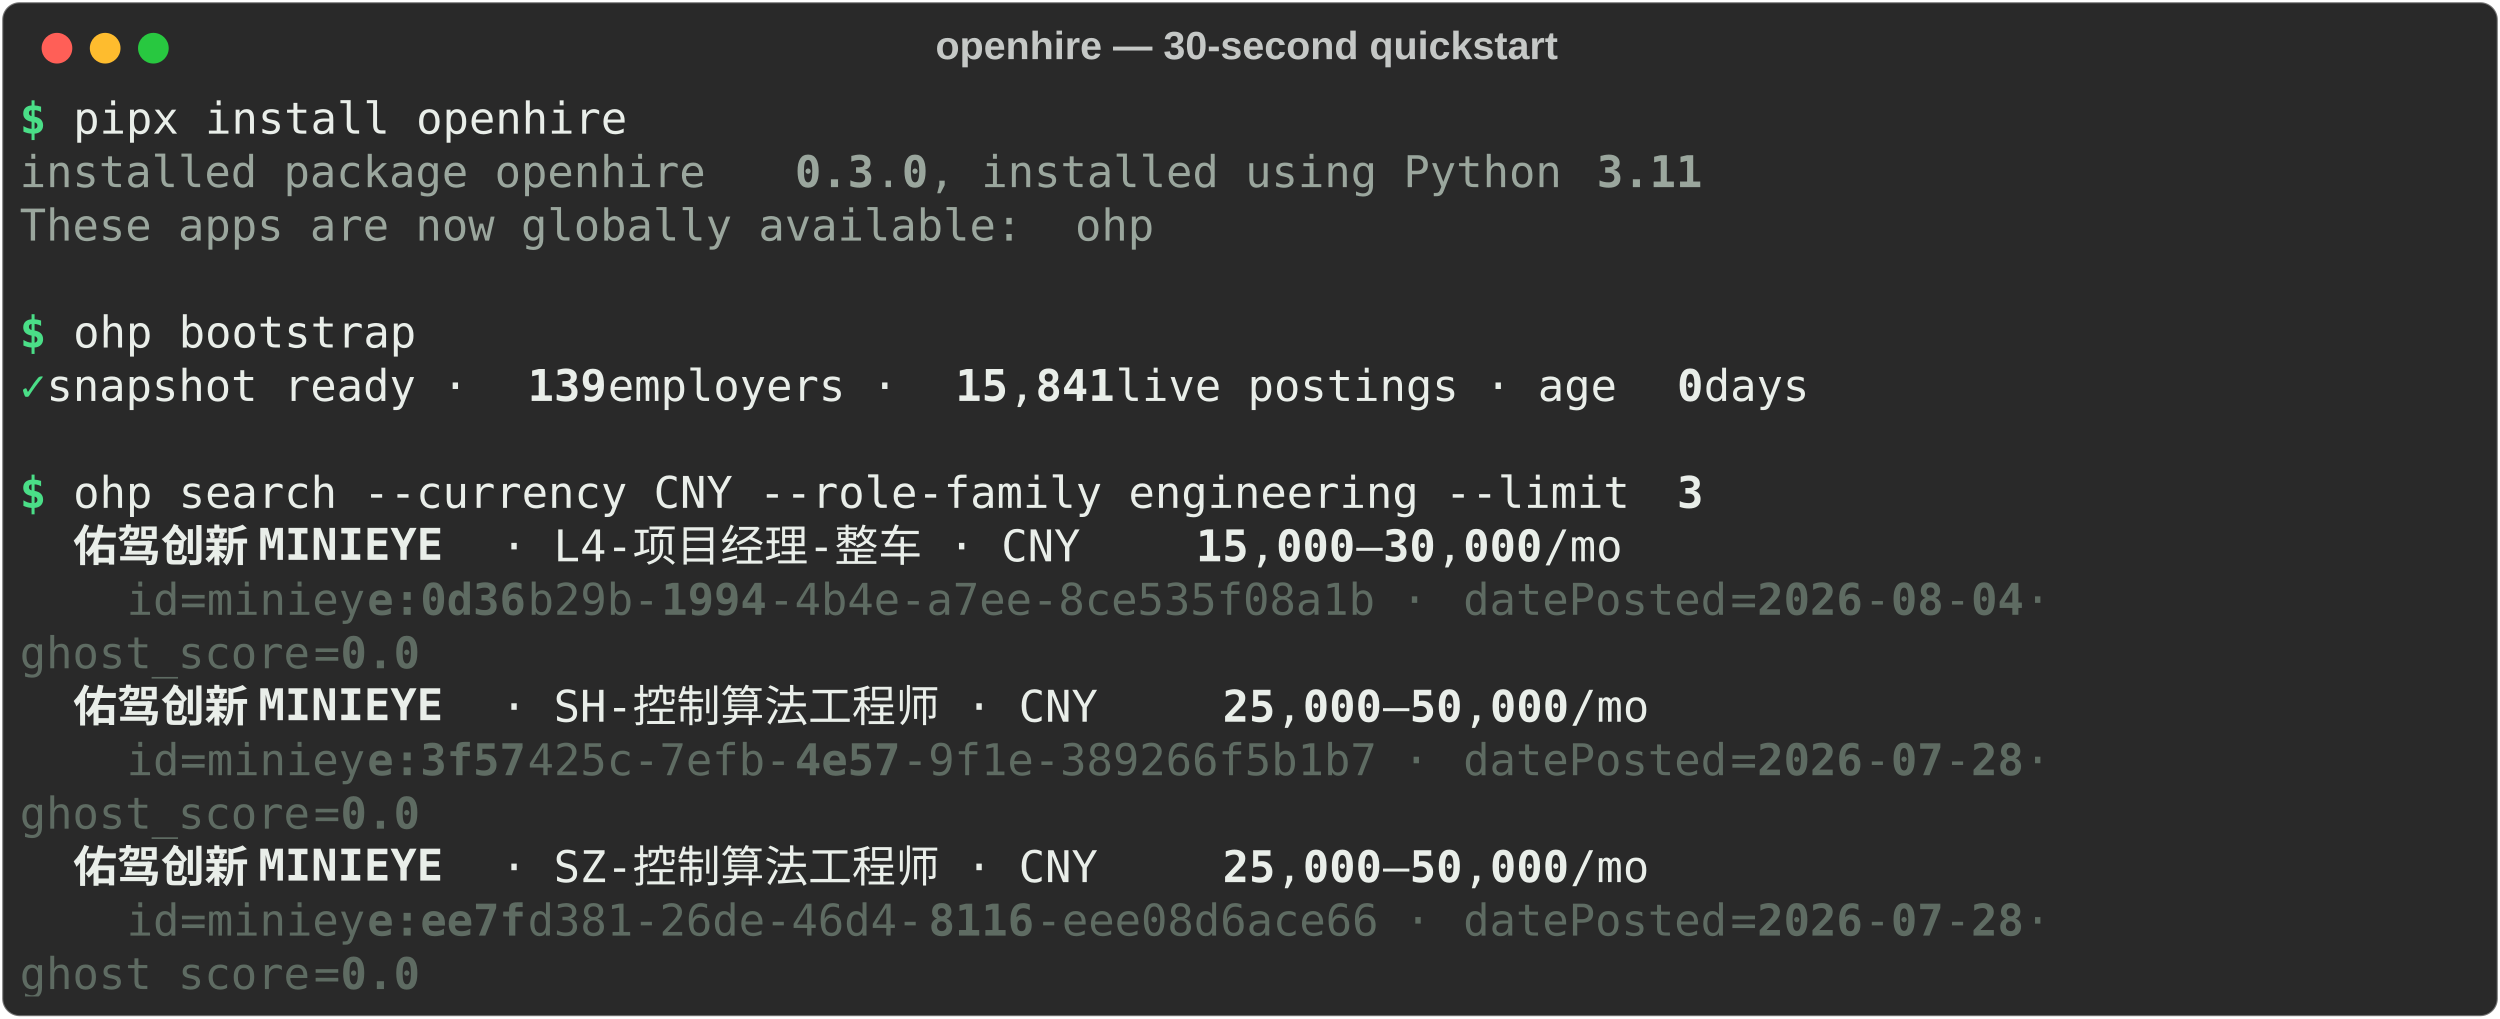
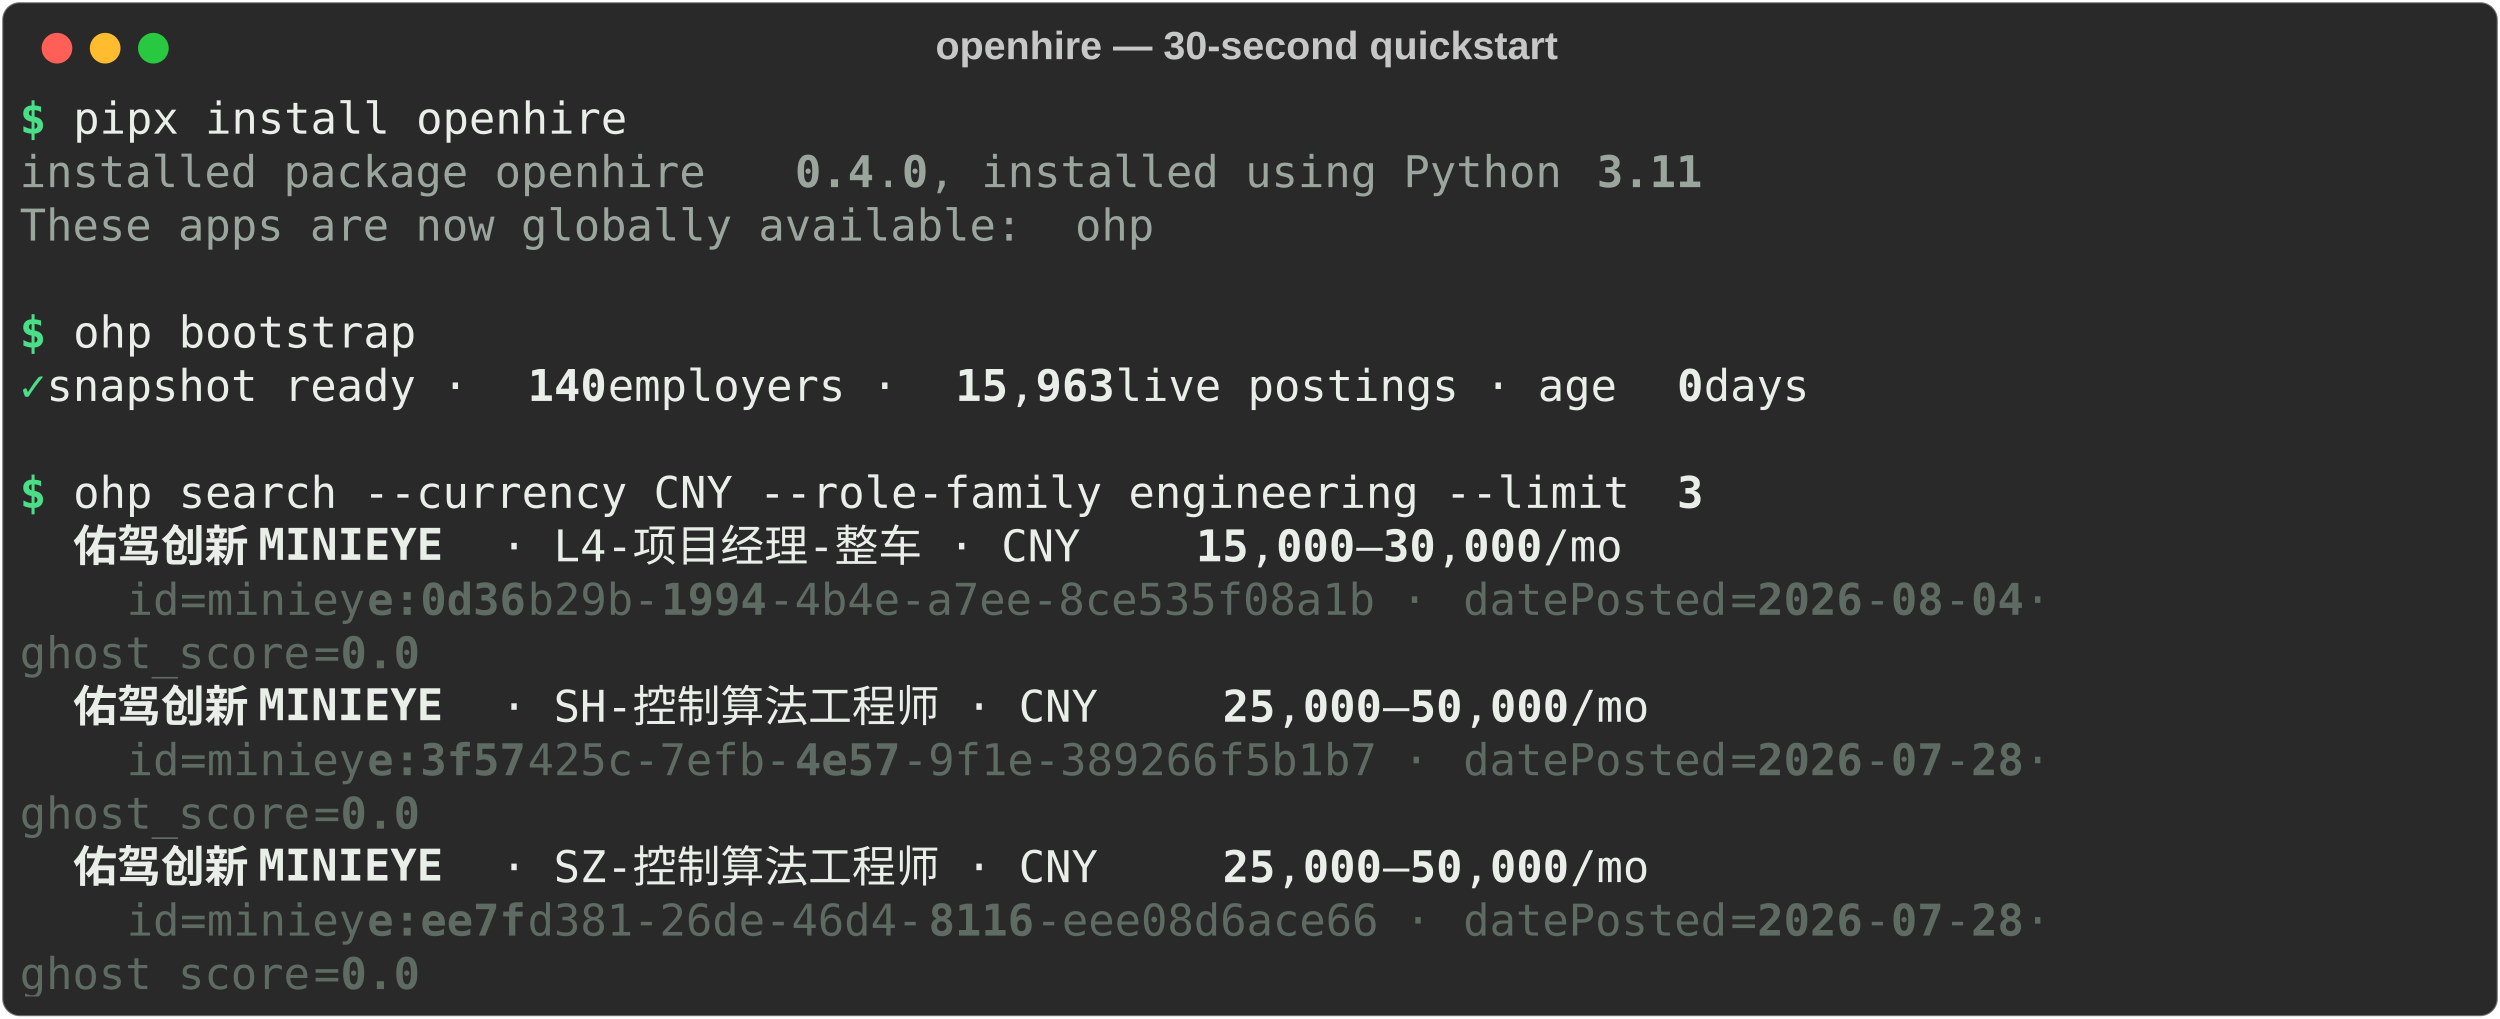
<svg xmlns="http://www.w3.org/2000/svg" class="rich-terminal" viewBox="0 0 1141 464.8">
  <style>

    
    

-     .terminal-749499350-matrix {
+     .terminal-3103355860-matrix {
        font-family: Fira Code, monospace;
        font-size: 20px;
        line-height: 24.4px;
        font-variant-east-asian: full-width;
    }

-     .terminal-749499350-title {
+     .terminal-3103355860-title {
        font-size: 18px;
        font-weight: bold;
        font-family: arial;
    }

-     .terminal-749499350-r1 { fill: #4ade87;font-weight: bold }
- .terminal-749499350-r2 { fill: #c5c8c6 }
- .terminal-749499350-r3 { fill: #e9eee9 }
- .terminal-749499350-r4 { fill: #9aa69d }
- .terminal-749499350-r5 { fill: #9aa69d;font-weight: bold }
- .terminal-749499350-r6 { fill: #e9eee9;font-weight: bold }
- .terminal-749499350-r7 { fill: #5e6b62 }
- .terminal-749499350-r8 { fill: #5e6b62;font-weight: bold }
+     .terminal-3103355860-r1 { fill: #4ade87;font-weight: bold }
+ .terminal-3103355860-r2 { fill: #c5c8c6 }
+ .terminal-3103355860-r3 { fill: #e9eee9 }
+ .terminal-3103355860-r4 { fill: #9aa69d }
+ .terminal-3103355860-r5 { fill: #9aa69d;font-weight: bold }
+ .terminal-3103355860-r6 { fill: #e9eee9;font-weight: bold }
+ .terminal-3103355860-r7 { fill: #5e6b62 }
+ .terminal-3103355860-r8 { fill: #5e6b62;font-weight: bold }
    </style>
  <defs>
-     <clipPath id="terminal-749499350-clip-terminal">
+     <clipPath id="terminal-3103355860-clip-terminal">
      <rect x="0" y="0" width="1121.4" height="413.8" />
    </clipPath>
-     <clipPath id="terminal-749499350-line-0">
+     <clipPath id="terminal-3103355860-line-0">
      <rect x="0" y="1.5" width="1122.4" height="24.65" />
    </clipPath>
-     <clipPath id="terminal-749499350-line-1">
+     <clipPath id="terminal-3103355860-line-1">
      <rect x="0" y="25.9" width="1122.4" height="24.65" />
    </clipPath>
-     <clipPath id="terminal-749499350-line-2">
+     <clipPath id="terminal-3103355860-line-2">
      <rect x="0" y="50.3" width="1122.4" height="24.65" />
    </clipPath>
-     <clipPath id="terminal-749499350-line-3">
+     <clipPath id="terminal-3103355860-line-3">
      <rect x="0" y="74.7" width="1122.4" height="24.65" />
    </clipPath>
-     <clipPath id="terminal-749499350-line-4">
+     <clipPath id="terminal-3103355860-line-4">
      <rect x="0" y="99.1" width="1122.4" height="24.65" />
    </clipPath>
-     <clipPath id="terminal-749499350-line-5">
+     <clipPath id="terminal-3103355860-line-5">
      <rect x="0" y="123.5" width="1122.4" height="24.65" />
    </clipPath>
-     <clipPath id="terminal-749499350-line-6">
+     <clipPath id="terminal-3103355860-line-6">
      <rect x="0" y="147.9" width="1122.4" height="24.65" />
    </clipPath>
-     <clipPath id="terminal-749499350-line-7">
+     <clipPath id="terminal-3103355860-line-7">
      <rect x="0" y="172.3" width="1122.4" height="24.65" />
    </clipPath>
-     <clipPath id="terminal-749499350-line-8">
+     <clipPath id="terminal-3103355860-line-8">
      <rect x="0" y="196.7" width="1122.4" height="24.65" />
    </clipPath>
-     <clipPath id="terminal-749499350-line-9">
+     <clipPath id="terminal-3103355860-line-9">
      <rect x="0" y="221.1" width="1122.4" height="24.65" />
    </clipPath>
-     <clipPath id="terminal-749499350-line-10">
+     <clipPath id="terminal-3103355860-line-10">
      <rect x="0" y="245.5" width="1122.4" height="24.65" />
    </clipPath>
-     <clipPath id="terminal-749499350-line-11">
+     <clipPath id="terminal-3103355860-line-11">
      <rect x="0" y="269.9" width="1122.4" height="24.65" />
    </clipPath>
-     <clipPath id="terminal-749499350-line-12">
+     <clipPath id="terminal-3103355860-line-12">
      <rect x="0" y="294.3" width="1122.4" height="24.65" />
    </clipPath>
-     <clipPath id="terminal-749499350-line-13">
+     <clipPath id="terminal-3103355860-line-13">
      <rect x="0" y="318.7" width="1122.4" height="24.65" />
    </clipPath>
-     <clipPath id="terminal-749499350-line-14">
+     <clipPath id="terminal-3103355860-line-14">
      <rect x="0" y="343.1" width="1122.4" height="24.65" />
    </clipPath>
-     <clipPath id="terminal-749499350-line-15">
+     <clipPath id="terminal-3103355860-line-15">
      <rect x="0" y="367.5" width="1122.4" height="24.65" />
    </clipPath>
  </defs>
  <rect fill="#292929" stroke="rgba(255,255,255,0.35)" stroke-width="1" x="1" y="1" width="1139" height="462.8" rx="8" />
-   <text class="terminal-749499350-title" fill="#c5c8c6" text-anchor="middle" x="569" y="27">openhire — 30-second quickstart</text>
+   <text class="terminal-3103355860-title" fill="#c5c8c6" text-anchor="middle" x="569" y="27">openhire — 30-second quickstart</text>
  <g transform="translate(26,22)">
    <circle cx="0" cy="0" r="7" fill="#ff5f57" />
    <circle cx="22" cy="0" r="7" fill="#febc2e" />
    <circle cx="44" cy="0" r="7" fill="#28c840" />
  </g>
-   <g transform="translate(9, 41)" clip-path="url(#terminal-749499350-clip-terminal)">
-     <g class="terminal-749499350-matrix">
-       <text class="terminal-749499350-r1" x="0" y="20" textLength="12.2" clip-path="url(#terminal-749499350-line-0)">$</text>
-       <text class="terminal-749499350-r3" x="24.4" y="20" textLength="256.2" clip-path="url(#terminal-749499350-line-0)">pipx install openhire</text>
-       <text class="terminal-749499350-r2" x="1122.4" y="20" textLength="12.2" clip-path="url(#terminal-749499350-line-0)">
- </text>
-       <text class="terminal-749499350-r4" x="0" y="44.4" textLength="353.8" clip-path="url(#terminal-749499350-line-1)">  installed package openhire </text>
-       <text class="terminal-749499350-r5" x="353.8" y="44.4" textLength="36.6" clip-path="url(#terminal-749499350-line-1)">0.3</text>
-       <text class="terminal-749499350-r4" x="390.4" y="44.4" textLength="12.2" clip-path="url(#terminal-749499350-line-1)">.</text>
-       <text class="terminal-749499350-r5" x="402.6" y="44.4" textLength="12.2" clip-path="url(#terminal-749499350-line-1)">0</text>
-       <text class="terminal-749499350-r4" x="414.8" y="44.4" textLength="305" clip-path="url(#terminal-749499350-line-1)">, installed using Python </text>
-       <text class="terminal-749499350-r5" x="719.8" y="44.4" textLength="48.8" clip-path="url(#terminal-749499350-line-1)">3.11</text>
-       <text class="terminal-749499350-r2" x="1122.4" y="44.4" textLength="12.2" clip-path="url(#terminal-749499350-line-1)">
- </text>
-       <text class="terminal-749499350-r4" x="0" y="68.8" textLength="549" clip-path="url(#terminal-749499350-line-2)">  These apps are now globally available:  ohp</text>
-       <text class="terminal-749499350-r2" x="1122.4" y="68.8" textLength="12.2" clip-path="url(#terminal-749499350-line-2)">
- </text>
-       <text class="terminal-749499350-r2" x="1122.4" y="93.2" textLength="12.2" clip-path="url(#terminal-749499350-line-3)">
- </text>
-       <text class="terminal-749499350-r1" x="0" y="117.6" textLength="12.2" clip-path="url(#terminal-749499350-line-4)">$</text>
-       <text class="terminal-749499350-r3" x="24.4" y="117.6" textLength="158.6" clip-path="url(#terminal-749499350-line-4)">ohp bootstrap</text>
-       <text class="terminal-749499350-r2" x="1122.4" y="117.6" textLength="12.2" clip-path="url(#terminal-749499350-line-4)">
- </text>
-       <text class="terminal-749499350-r1" x="0" y="142" textLength="12.2" clip-path="url(#terminal-749499350-line-5)">✓</text>
-       <text class="terminal-749499350-r3" x="12.2" y="142" textLength="219.6" clip-path="url(#terminal-749499350-line-5)"> snapshot ready · </text>
-       <text class="terminal-749499350-r6" x="231.8" y="142" textLength="36.6" clip-path="url(#terminal-749499350-line-5)">139</text>
-       <text class="terminal-749499350-r3" x="268.4" y="142" textLength="158.6" clip-path="url(#terminal-749499350-line-5)"> employers · </text>
-       <text class="terminal-749499350-r6" x="427" y="142" textLength="24.4" clip-path="url(#terminal-749499350-line-5)">15</text>
-       <text class="terminal-749499350-r3" x="451.4" y="142" textLength="12.2" clip-path="url(#terminal-749499350-line-5)">,</text>
-       <text class="terminal-749499350-r6" x="463.6" y="142" textLength="36.6" clip-path="url(#terminal-749499350-line-5)">841</text>
-       <text class="terminal-749499350-r3" x="500.2" y="142" textLength="256.2" clip-path="url(#terminal-749499350-line-5)"> live postings · age </text>
-       <text class="terminal-749499350-r6" x="756.4" y="142" textLength="12.2" clip-path="url(#terminal-749499350-line-5)">0</text>
-       <text class="terminal-749499350-r3" x="768.6" y="142" textLength="61" clip-path="url(#terminal-749499350-line-5)"> days</text>
-       <text class="terminal-749499350-r2" x="1122.4" y="142" textLength="12.2" clip-path="url(#terminal-749499350-line-5)">
- </text>
-       <text class="terminal-749499350-r2" x="1122.4" y="166.4" textLength="12.2" clip-path="url(#terminal-749499350-line-6)">
- </text>
-       <text class="terminal-749499350-r1" x="0" y="190.8" textLength="12.2" clip-path="url(#terminal-749499350-line-7)">$</text>
-       <text class="terminal-749499350-r3" x="24.4" y="190.8" textLength="732" clip-path="url(#terminal-749499350-line-7)">ohp search --currency CNY --role-family engineering --limit </text>
-       <text class="terminal-749499350-r6" x="756.4" y="190.8" textLength="12.2" clip-path="url(#terminal-749499350-line-7)">3</text>
-       <text class="terminal-749499350-r2" x="1122.4" y="190.8" textLength="12.2" clip-path="url(#terminal-749499350-line-7)">
- </text>
-       <text class="terminal-749499350-r6" x="24.4" y="215.2" textLength="146.4" clip-path="url(#terminal-749499350-line-8)">佑驾创新 MINIEYE</text>
-       <text class="terminal-749499350-r3" x="219.6" y="215.2" textLength="244" clip-path="url(#terminal-749499350-line-8)"> · L4-项目经理-整车 · CNY </text>
-       <text class="terminal-749499350-r6" x="536.8" y="215.2" textLength="24.4" clip-path="url(#terminal-749499350-line-8)">15</text>
-       <text class="terminal-749499350-r3" x="561.2" y="215.2" textLength="12.2" clip-path="url(#terminal-749499350-line-8)">,</text>
-       <text class="terminal-749499350-r6" x="573.4" y="215.2" textLength="36.6" clip-path="url(#terminal-749499350-line-8)">000</text>
-       <text class="terminal-749499350-r3" x="610" y="215.2" textLength="12.2" clip-path="url(#terminal-749499350-line-8)">–</text>
-       <text class="terminal-749499350-r6" x="622.2" y="215.2" textLength="24.4" clip-path="url(#terminal-749499350-line-8)">30</text>
-       <text class="terminal-749499350-r3" x="646.6" y="215.2" textLength="12.2" clip-path="url(#terminal-749499350-line-8)">,</text>
-       <text class="terminal-749499350-r6" x="658.8" y="215.2" textLength="36.6" clip-path="url(#terminal-749499350-line-8)">000</text>
-       <text class="terminal-749499350-r3" x="695.4" y="215.2" textLength="36.6" clip-path="url(#terminal-749499350-line-8)">/mo</text>
-       <text class="terminal-749499350-r2" x="1122.4" y="215.2" textLength="12.2" clip-path="url(#terminal-749499350-line-8)">
- </text>
-       <text class="terminal-749499350-r7" x="48.8" y="239.6" textLength="24.4" clip-path="url(#terminal-749499350-line-9)">id</text>
-       <text class="terminal-749499350-r7" x="73.2" y="239.6" textLength="12.2" clip-path="url(#terminal-749499350-line-9)">=</text>
-       <text class="terminal-749499350-r7" x="85.4" y="239.6" textLength="73.2" clip-path="url(#terminal-749499350-line-9)">miniey</text>
-       <text class="terminal-749499350-r8" x="158.6" y="239.6" textLength="12.2" clip-path="url(#terminal-749499350-line-9)">e</text>
-       <text class="terminal-749499350-r8" x="170.8" y="239.6" textLength="61" clip-path="url(#terminal-749499350-line-9)">:0d36</text>
-       <text class="terminal-749499350-r7" x="231.8" y="239.6" textLength="61" clip-path="url(#terminal-749499350-line-9)">b29b-</text>
-       <text class="terminal-749499350-r8" x="292.8" y="239.6" textLength="48.8" clip-path="url(#terminal-749499350-line-9)">1994</text>
-       <text class="terminal-749499350-r7" x="341.6" y="239.6" textLength="317.2" clip-path="url(#terminal-749499350-line-9)">-4b4e-a7ee-8ce535f08a1b · </text>
-       <text class="terminal-749499350-r7" x="658.8" y="239.6" textLength="122" clip-path="url(#terminal-749499350-line-9)">datePosted</text>
-       <text class="terminal-749499350-r7" x="780.8" y="239.6" textLength="12.2" clip-path="url(#terminal-749499350-line-9)">=</text>
-       <text class="terminal-749499350-r8" x="793" y="239.6" textLength="48.8" clip-path="url(#terminal-749499350-line-9)">2026</text>
-       <text class="terminal-749499350-r7" x="841.8" y="239.6" textLength="12.2" clip-path="url(#terminal-749499350-line-9)">-</text>
-       <text class="terminal-749499350-r8" x="854" y="239.6" textLength="24.4" clip-path="url(#terminal-749499350-line-9)">08</text>
-       <text class="terminal-749499350-r7" x="878.4" y="239.6" textLength="12.2" clip-path="url(#terminal-749499350-line-9)">-</text>
-       <text class="terminal-749499350-r8" x="890.6" y="239.6" textLength="24.4" clip-path="url(#terminal-749499350-line-9)">04</text>
-       <text class="terminal-749499350-r7" x="915" y="239.6" textLength="36.6" clip-path="url(#terminal-749499350-line-9)"> · </text>
-       <text class="terminal-749499350-r2" x="1122.4" y="239.6" textLength="12.2" clip-path="url(#terminal-749499350-line-9)">
- </text>
-       <text class="terminal-749499350-r7" x="0" y="264" textLength="134.2" clip-path="url(#terminal-749499350-line-10)">ghost_score</text>
-       <text class="terminal-749499350-r7" x="134.2" y="264" textLength="12.2" clip-path="url(#terminal-749499350-line-10)">=</text>
-       <text class="terminal-749499350-r8" x="146.4" y="264" textLength="12.2" clip-path="url(#terminal-749499350-line-10)">0</text>
-       <text class="terminal-749499350-r8" x="158.6" y="264" textLength="24.4" clip-path="url(#terminal-749499350-line-10)">.0</text>
-       <text class="terminal-749499350-r2" x="1122.4" y="264" textLength="12.2" clip-path="url(#terminal-749499350-line-10)">
- </text>
-       <text class="terminal-749499350-r6" x="24.4" y="288.4" textLength="146.4" clip-path="url(#terminal-749499350-line-11)">佑驾创新 MINIEYE</text>
-       <text class="terminal-749499350-r3" x="219.6" y="288.4" textLength="244" clip-path="url(#terminal-749499350-line-11)"> · SH-控制算法工程师 · CNY </text>
-       <text class="terminal-749499350-r6" x="549" y="288.4" textLength="24.4" clip-path="url(#terminal-749499350-line-11)">25</text>
-       <text class="terminal-749499350-r3" x="573.4" y="288.4" textLength="12.2" clip-path="url(#terminal-749499350-line-11)">,</text>
-       <text class="terminal-749499350-r6" x="585.6" y="288.4" textLength="36.6" clip-path="url(#terminal-749499350-line-11)">000</text>
-       <text class="terminal-749499350-r3" x="622.2" y="288.4" textLength="12.2" clip-path="url(#terminal-749499350-line-11)">–</text>
-       <text class="terminal-749499350-r6" x="634.4" y="288.4" textLength="24.4" clip-path="url(#terminal-749499350-line-11)">50</text>
-       <text class="terminal-749499350-r3" x="658.8" y="288.4" textLength="12.2" clip-path="url(#terminal-749499350-line-11)">,</text>
-       <text class="terminal-749499350-r6" x="671" y="288.4" textLength="36.6" clip-path="url(#terminal-749499350-line-11)">000</text>
-       <text class="terminal-749499350-r3" x="707.6" y="288.4" textLength="36.6" clip-path="url(#terminal-749499350-line-11)">/mo</text>
-       <text class="terminal-749499350-r2" x="1122.4" y="288.4" textLength="12.2" clip-path="url(#terminal-749499350-line-11)">
- </text>
-       <text class="terminal-749499350-r7" x="48.8" y="312.8" textLength="24.4" clip-path="url(#terminal-749499350-line-12)">id</text>
-       <text class="terminal-749499350-r7" x="73.2" y="312.8" textLength="12.2" clip-path="url(#terminal-749499350-line-12)">=</text>
-       <text class="terminal-749499350-r7" x="85.4" y="312.8" textLength="73.2" clip-path="url(#terminal-749499350-line-12)">miniey</text>
-       <text class="terminal-749499350-r8" x="158.6" y="312.8" textLength="12.2" clip-path="url(#terminal-749499350-line-12)">e</text>
-       <text class="terminal-749499350-r8" x="170.8" y="312.8" textLength="61" clip-path="url(#terminal-749499350-line-12)">:3f57</text>
-       <text class="terminal-749499350-r7" x="231.8" y="312.8" textLength="122" clip-path="url(#terminal-749499350-line-12)">425c-7efb-</text>
-       <text class="terminal-749499350-r8" x="353.8" y="312.8" textLength="48.8" clip-path="url(#terminal-749499350-line-12)">4e57</text>
-       <text class="terminal-749499350-r7" x="402.6" y="312.8" textLength="256.2" clip-path="url(#terminal-749499350-line-12)">-9f1e-389266f5b1b7 · </text>
-       <text class="terminal-749499350-r7" x="658.8" y="312.8" textLength="122" clip-path="url(#terminal-749499350-line-12)">datePosted</text>
-       <text class="terminal-749499350-r7" x="780.8" y="312.8" textLength="12.2" clip-path="url(#terminal-749499350-line-12)">=</text>
-       <text class="terminal-749499350-r8" x="793" y="312.8" textLength="48.8" clip-path="url(#terminal-749499350-line-12)">2026</text>
-       <text class="terminal-749499350-r7" x="841.8" y="312.8" textLength="12.2" clip-path="url(#terminal-749499350-line-12)">-</text>
-       <text class="terminal-749499350-r8" x="854" y="312.8" textLength="24.4" clip-path="url(#terminal-749499350-line-12)">07</text>
-       <text class="terminal-749499350-r7" x="878.4" y="312.8" textLength="12.2" clip-path="url(#terminal-749499350-line-12)">-</text>
-       <text class="terminal-749499350-r8" x="890.6" y="312.8" textLength="24.4" clip-path="url(#terminal-749499350-line-12)">28</text>
-       <text class="terminal-749499350-r7" x="915" y="312.8" textLength="36.6" clip-path="url(#terminal-749499350-line-12)"> · </text>
-       <text class="terminal-749499350-r2" x="1122.4" y="312.8" textLength="12.2" clip-path="url(#terminal-749499350-line-12)">
- </text>
-       <text class="terminal-749499350-r7" x="0" y="337.2" textLength="134.2" clip-path="url(#terminal-749499350-line-13)">ghost_score</text>
-       <text class="terminal-749499350-r7" x="134.2" y="337.2" textLength="12.2" clip-path="url(#terminal-749499350-line-13)">=</text>
-       <text class="terminal-749499350-r8" x="146.4" y="337.2" textLength="12.2" clip-path="url(#terminal-749499350-line-13)">0</text>
-       <text class="terminal-749499350-r8" x="158.6" y="337.2" textLength="24.4" clip-path="url(#terminal-749499350-line-13)">.0</text>
-       <text class="terminal-749499350-r2" x="1122.4" y="337.2" textLength="12.2" clip-path="url(#terminal-749499350-line-13)">
- </text>
-       <text class="terminal-749499350-r6" x="24.4" y="361.6" textLength="146.4" clip-path="url(#terminal-749499350-line-14)">佑驾创新 MINIEYE</text>
-       <text class="terminal-749499350-r3" x="219.6" y="361.6" textLength="244" clip-path="url(#terminal-749499350-line-14)"> · SZ-控制算法工程师 · CNY </text>
-       <text class="terminal-749499350-r6" x="549" y="361.6" textLength="24.4" clip-path="url(#terminal-749499350-line-14)">25</text>
-       <text class="terminal-749499350-r3" x="573.4" y="361.6" textLength="12.2" clip-path="url(#terminal-749499350-line-14)">,</text>
-       <text class="terminal-749499350-r6" x="585.6" y="361.6" textLength="36.6" clip-path="url(#terminal-749499350-line-14)">000</text>
-       <text class="terminal-749499350-r3" x="622.2" y="361.6" textLength="12.2" clip-path="url(#terminal-749499350-line-14)">–</text>
-       <text class="terminal-749499350-r6" x="634.4" y="361.6" textLength="24.4" clip-path="url(#terminal-749499350-line-14)">50</text>
-       <text class="terminal-749499350-r3" x="658.8" y="361.6" textLength="12.2" clip-path="url(#terminal-749499350-line-14)">,</text>
-       <text class="terminal-749499350-r6" x="671" y="361.6" textLength="36.6" clip-path="url(#terminal-749499350-line-14)">000</text>
-       <text class="terminal-749499350-r3" x="707.6" y="361.6" textLength="36.6" clip-path="url(#terminal-749499350-line-14)">/mo</text>
-       <text class="terminal-749499350-r2" x="1122.4" y="361.6" textLength="12.2" clip-path="url(#terminal-749499350-line-14)">
- </text>
-       <text class="terminal-749499350-r7" x="48.8" y="386" textLength="24.4" clip-path="url(#terminal-749499350-line-15)">id</text>
-       <text class="terminal-749499350-r7" x="73.2" y="386" textLength="12.2" clip-path="url(#terminal-749499350-line-15)">=</text>
-       <text class="terminal-749499350-r7" x="85.4" y="386" textLength="73.2" clip-path="url(#terminal-749499350-line-15)">miniey</text>
-       <text class="terminal-749499350-r8" x="158.6" y="386" textLength="12.2" clip-path="url(#terminal-749499350-line-15)">e</text>
-       <text class="terminal-749499350-r8" x="170.8" y="386" textLength="61" clip-path="url(#terminal-749499350-line-15)">:ee7f</text>
-       <text class="terminal-749499350-r7" x="231.8" y="386" textLength="183" clip-path="url(#terminal-749499350-line-15)">d381-26de-46d4-</text>
-       <text class="terminal-749499350-r8" x="414.8" y="386" textLength="48.8" clip-path="url(#terminal-749499350-line-15)">8116</text>
-       <text class="terminal-749499350-r7" x="463.6" y="386" textLength="195.2" clip-path="url(#terminal-749499350-line-15)">-eee08d6ace66 · </text>
-       <text class="terminal-749499350-r7" x="658.8" y="386" textLength="122" clip-path="url(#terminal-749499350-line-15)">datePosted</text>
-       <text class="terminal-749499350-r7" x="780.8" y="386" textLength="12.2" clip-path="url(#terminal-749499350-line-15)">=</text>
-       <text class="terminal-749499350-r8" x="793" y="386" textLength="48.8" clip-path="url(#terminal-749499350-line-15)">2026</text>
-       <text class="terminal-749499350-r7" x="841.8" y="386" textLength="12.2" clip-path="url(#terminal-749499350-line-15)">-</text>
-       <text class="terminal-749499350-r8" x="854" y="386" textLength="24.4" clip-path="url(#terminal-749499350-line-15)">07</text>
-       <text class="terminal-749499350-r7" x="878.4" y="386" textLength="12.2" clip-path="url(#terminal-749499350-line-15)">-</text>
-       <text class="terminal-749499350-r8" x="890.6" y="386" textLength="24.4" clip-path="url(#terminal-749499350-line-15)">28</text>
-       <text class="terminal-749499350-r7" x="915" y="386" textLength="36.6" clip-path="url(#terminal-749499350-line-15)"> · </text>
-       <text class="terminal-749499350-r2" x="1122.4" y="386" textLength="12.2" clip-path="url(#terminal-749499350-line-15)">
- </text>
-       <text class="terminal-749499350-r7" x="0" y="410.4" textLength="134.2" clip-path="url(#terminal-749499350-line-16)">ghost_score</text>
-       <text class="terminal-749499350-r7" x="134.2" y="410.4" textLength="12.2" clip-path="url(#terminal-749499350-line-16)">=</text>
-       <text class="terminal-749499350-r8" x="146.4" y="410.4" textLength="12.2" clip-path="url(#terminal-749499350-line-16)">0</text>
-       <text class="terminal-749499350-r8" x="158.6" y="410.4" textLength="24.4" clip-path="url(#terminal-749499350-line-16)">.0</text>
-       <text class="terminal-749499350-r2" x="1122.4" y="410.4" textLength="12.2" clip-path="url(#terminal-749499350-line-16)">
+   <g transform="translate(9, 41)" clip-path="url(#terminal-3103355860-clip-terminal)">
+     <g class="terminal-3103355860-matrix">
+       <text class="terminal-3103355860-r1" x="0" y="20" textLength="12.2" clip-path="url(#terminal-3103355860-line-0)">$</text>
+       <text class="terminal-3103355860-r3" x="24.4" y="20" textLength="256.2" clip-path="url(#terminal-3103355860-line-0)">pipx install openhire</text>
+       <text class="terminal-3103355860-r2" x="1122.4" y="20" textLength="12.2" clip-path="url(#terminal-3103355860-line-0)">
+ </text>
+       <text class="terminal-3103355860-r4" x="0" y="44.4" textLength="353.8" clip-path="url(#terminal-3103355860-line-1)">  installed package openhire </text>
+       <text class="terminal-3103355860-r5" x="353.8" y="44.4" textLength="36.6" clip-path="url(#terminal-3103355860-line-1)">0.4</text>
+       <text class="terminal-3103355860-r4" x="390.4" y="44.4" textLength="12.2" clip-path="url(#terminal-3103355860-line-1)">.</text>
+       <text class="terminal-3103355860-r5" x="402.6" y="44.4" textLength="12.2" clip-path="url(#terminal-3103355860-line-1)">0</text>
+       <text class="terminal-3103355860-r4" x="414.8" y="44.4" textLength="305" clip-path="url(#terminal-3103355860-line-1)">, installed using Python </text>
+       <text class="terminal-3103355860-r5" x="719.8" y="44.4" textLength="48.8" clip-path="url(#terminal-3103355860-line-1)">3.11</text>
+       <text class="terminal-3103355860-r2" x="1122.4" y="44.4" textLength="12.2" clip-path="url(#terminal-3103355860-line-1)">
+ </text>
+       <text class="terminal-3103355860-r4" x="0" y="68.8" textLength="549" clip-path="url(#terminal-3103355860-line-2)">  These apps are now globally available:  ohp</text>
+       <text class="terminal-3103355860-r2" x="1122.4" y="68.8" textLength="12.2" clip-path="url(#terminal-3103355860-line-2)">
+ </text>
+       <text class="terminal-3103355860-r2" x="1122.4" y="93.2" textLength="12.2" clip-path="url(#terminal-3103355860-line-3)">
+ </text>
+       <text class="terminal-3103355860-r1" x="0" y="117.6" textLength="12.2" clip-path="url(#terminal-3103355860-line-4)">$</text>
+       <text class="terminal-3103355860-r3" x="24.4" y="117.6" textLength="158.6" clip-path="url(#terminal-3103355860-line-4)">ohp bootstrap</text>
+       <text class="terminal-3103355860-r2" x="1122.4" y="117.6" textLength="12.2" clip-path="url(#terminal-3103355860-line-4)">
+ </text>
+       <text class="terminal-3103355860-r1" x="0" y="142" textLength="12.2" clip-path="url(#terminal-3103355860-line-5)">✓</text>
+       <text class="terminal-3103355860-r3" x="12.2" y="142" textLength="219.6" clip-path="url(#terminal-3103355860-line-5)"> snapshot ready · </text>
+       <text class="terminal-3103355860-r6" x="231.8" y="142" textLength="36.6" clip-path="url(#terminal-3103355860-line-5)">140</text>
+       <text class="terminal-3103355860-r3" x="268.4" y="142" textLength="158.6" clip-path="url(#terminal-3103355860-line-5)"> employers · </text>
+       <text class="terminal-3103355860-r6" x="427" y="142" textLength="24.4" clip-path="url(#terminal-3103355860-line-5)">15</text>
+       <text class="terminal-3103355860-r3" x="451.4" y="142" textLength="12.2" clip-path="url(#terminal-3103355860-line-5)">,</text>
+       <text class="terminal-3103355860-r6" x="463.6" y="142" textLength="36.6" clip-path="url(#terminal-3103355860-line-5)">963</text>
+       <text class="terminal-3103355860-r3" x="500.2" y="142" textLength="256.2" clip-path="url(#terminal-3103355860-line-5)"> live postings · age </text>
+       <text class="terminal-3103355860-r6" x="756.4" y="142" textLength="12.2" clip-path="url(#terminal-3103355860-line-5)">0</text>
+       <text class="terminal-3103355860-r3" x="768.6" y="142" textLength="61" clip-path="url(#terminal-3103355860-line-5)"> days</text>
+       <text class="terminal-3103355860-r2" x="1122.4" y="142" textLength="12.2" clip-path="url(#terminal-3103355860-line-5)">
+ </text>
+       <text class="terminal-3103355860-r2" x="1122.4" y="166.4" textLength="12.2" clip-path="url(#terminal-3103355860-line-6)">
+ </text>
+       <text class="terminal-3103355860-r1" x="0" y="190.8" textLength="12.2" clip-path="url(#terminal-3103355860-line-7)">$</text>
+       <text class="terminal-3103355860-r3" x="24.4" y="190.8" textLength="732" clip-path="url(#terminal-3103355860-line-7)">ohp search --currency CNY --role-family engineering --limit </text>
+       <text class="terminal-3103355860-r6" x="756.4" y="190.8" textLength="12.2" clip-path="url(#terminal-3103355860-line-7)">3</text>
+       <text class="terminal-3103355860-r2" x="1122.4" y="190.8" textLength="12.2" clip-path="url(#terminal-3103355860-line-7)">
+ </text>
+       <text class="terminal-3103355860-r6" x="24.4" y="215.2" textLength="146.4" clip-path="url(#terminal-3103355860-line-8)">佑驾创新 MINIEYE</text>
+       <text class="terminal-3103355860-r3" x="219.6" y="215.2" textLength="244" clip-path="url(#terminal-3103355860-line-8)"> · L4-项目经理-整车 · CNY </text>
+       <text class="terminal-3103355860-r6" x="536.8" y="215.2" textLength="24.4" clip-path="url(#terminal-3103355860-line-8)">15</text>
+       <text class="terminal-3103355860-r3" x="561.2" y="215.2" textLength="12.2" clip-path="url(#terminal-3103355860-line-8)">,</text>
+       <text class="terminal-3103355860-r6" x="573.4" y="215.2" textLength="36.6" clip-path="url(#terminal-3103355860-line-8)">000</text>
+       <text class="terminal-3103355860-r3" x="610" y="215.2" textLength="12.2" clip-path="url(#terminal-3103355860-line-8)">–</text>
+       <text class="terminal-3103355860-r6" x="622.2" y="215.2" textLength="24.4" clip-path="url(#terminal-3103355860-line-8)">30</text>
+       <text class="terminal-3103355860-r3" x="646.6" y="215.2" textLength="12.2" clip-path="url(#terminal-3103355860-line-8)">,</text>
+       <text class="terminal-3103355860-r6" x="658.8" y="215.2" textLength="36.6" clip-path="url(#terminal-3103355860-line-8)">000</text>
+       <text class="terminal-3103355860-r3" x="695.4" y="215.2" textLength="36.6" clip-path="url(#terminal-3103355860-line-8)">/mo</text>
+       <text class="terminal-3103355860-r2" x="1122.4" y="215.2" textLength="12.2" clip-path="url(#terminal-3103355860-line-8)">
+ </text>
+       <text class="terminal-3103355860-r7" x="48.8" y="239.6" textLength="24.4" clip-path="url(#terminal-3103355860-line-9)">id</text>
+       <text class="terminal-3103355860-r7" x="73.2" y="239.6" textLength="12.2" clip-path="url(#terminal-3103355860-line-9)">=</text>
+       <text class="terminal-3103355860-r7" x="85.4" y="239.6" textLength="73.2" clip-path="url(#terminal-3103355860-line-9)">miniey</text>
+       <text class="terminal-3103355860-r8" x="158.6" y="239.6" textLength="12.2" clip-path="url(#terminal-3103355860-line-9)">e</text>
+       <text class="terminal-3103355860-r8" x="170.8" y="239.6" textLength="61" clip-path="url(#terminal-3103355860-line-9)">:0d36</text>
+       <text class="terminal-3103355860-r7" x="231.8" y="239.6" textLength="61" clip-path="url(#terminal-3103355860-line-9)">b29b-</text>
+       <text class="terminal-3103355860-r8" x="292.8" y="239.6" textLength="48.8" clip-path="url(#terminal-3103355860-line-9)">1994</text>
+       <text class="terminal-3103355860-r7" x="341.6" y="239.6" textLength="317.2" clip-path="url(#terminal-3103355860-line-9)">-4b4e-a7ee-8ce535f08a1b · </text>
+       <text class="terminal-3103355860-r7" x="658.8" y="239.6" textLength="122" clip-path="url(#terminal-3103355860-line-9)">datePosted</text>
+       <text class="terminal-3103355860-r7" x="780.8" y="239.6" textLength="12.2" clip-path="url(#terminal-3103355860-line-9)">=</text>
+       <text class="terminal-3103355860-r8" x="793" y="239.6" textLength="48.8" clip-path="url(#terminal-3103355860-line-9)">2026</text>
+       <text class="terminal-3103355860-r7" x="841.8" y="239.6" textLength="12.2" clip-path="url(#terminal-3103355860-line-9)">-</text>
+       <text class="terminal-3103355860-r8" x="854" y="239.6" textLength="24.4" clip-path="url(#terminal-3103355860-line-9)">08</text>
+       <text class="terminal-3103355860-r7" x="878.4" y="239.6" textLength="12.2" clip-path="url(#terminal-3103355860-line-9)">-</text>
+       <text class="terminal-3103355860-r8" x="890.6" y="239.6" textLength="24.4" clip-path="url(#terminal-3103355860-line-9)">04</text>
+       <text class="terminal-3103355860-r7" x="915" y="239.6" textLength="36.6" clip-path="url(#terminal-3103355860-line-9)"> · </text>
+       <text class="terminal-3103355860-r2" x="1122.4" y="239.6" textLength="12.2" clip-path="url(#terminal-3103355860-line-9)">
+ </text>
+       <text class="terminal-3103355860-r7" x="0" y="264" textLength="134.2" clip-path="url(#terminal-3103355860-line-10)">ghost_score</text>
+       <text class="terminal-3103355860-r7" x="134.2" y="264" textLength="12.2" clip-path="url(#terminal-3103355860-line-10)">=</text>
+       <text class="terminal-3103355860-r8" x="146.4" y="264" textLength="12.2" clip-path="url(#terminal-3103355860-line-10)">0</text>
+       <text class="terminal-3103355860-r8" x="158.6" y="264" textLength="24.4" clip-path="url(#terminal-3103355860-line-10)">.0</text>
+       <text class="terminal-3103355860-r2" x="1122.4" y="264" textLength="12.2" clip-path="url(#terminal-3103355860-line-10)">
+ </text>
+       <text class="terminal-3103355860-r6" x="24.4" y="288.4" textLength="146.4" clip-path="url(#terminal-3103355860-line-11)">佑驾创新 MINIEYE</text>
+       <text class="terminal-3103355860-r3" x="219.6" y="288.4" textLength="244" clip-path="url(#terminal-3103355860-line-11)"> · SH-控制算法工程师 · CNY </text>
+       <text class="terminal-3103355860-r6" x="549" y="288.4" textLength="24.4" clip-path="url(#terminal-3103355860-line-11)">25</text>
+       <text class="terminal-3103355860-r3" x="573.4" y="288.4" textLength="12.2" clip-path="url(#terminal-3103355860-line-11)">,</text>
+       <text class="terminal-3103355860-r6" x="585.6" y="288.4" textLength="36.6" clip-path="url(#terminal-3103355860-line-11)">000</text>
+       <text class="terminal-3103355860-r3" x="622.2" y="288.4" textLength="12.2" clip-path="url(#terminal-3103355860-line-11)">–</text>
+       <text class="terminal-3103355860-r6" x="634.4" y="288.4" textLength="24.4" clip-path="url(#terminal-3103355860-line-11)">50</text>
+       <text class="terminal-3103355860-r3" x="658.8" y="288.4" textLength="12.2" clip-path="url(#terminal-3103355860-line-11)">,</text>
+       <text class="terminal-3103355860-r6" x="671" y="288.4" textLength="36.6" clip-path="url(#terminal-3103355860-line-11)">000</text>
+       <text class="terminal-3103355860-r3" x="707.6" y="288.4" textLength="36.6" clip-path="url(#terminal-3103355860-line-11)">/mo</text>
+       <text class="terminal-3103355860-r2" x="1122.4" y="288.4" textLength="12.2" clip-path="url(#terminal-3103355860-line-11)">
+ </text>
+       <text class="terminal-3103355860-r7" x="48.8" y="312.8" textLength="24.4" clip-path="url(#terminal-3103355860-line-12)">id</text>
+       <text class="terminal-3103355860-r7" x="73.2" y="312.8" textLength="12.2" clip-path="url(#terminal-3103355860-line-12)">=</text>
+       <text class="terminal-3103355860-r7" x="85.4" y="312.8" textLength="73.2" clip-path="url(#terminal-3103355860-line-12)">miniey</text>
+       <text class="terminal-3103355860-r8" x="158.6" y="312.8" textLength="12.2" clip-path="url(#terminal-3103355860-line-12)">e</text>
+       <text class="terminal-3103355860-r8" x="170.8" y="312.8" textLength="61" clip-path="url(#terminal-3103355860-line-12)">:3f57</text>
+       <text class="terminal-3103355860-r7" x="231.8" y="312.8" textLength="122" clip-path="url(#terminal-3103355860-line-12)">425c-7efb-</text>
+       <text class="terminal-3103355860-r8" x="353.8" y="312.8" textLength="48.8" clip-path="url(#terminal-3103355860-line-12)">4e57</text>
+       <text class="terminal-3103355860-r7" x="402.6" y="312.8" textLength="256.2" clip-path="url(#terminal-3103355860-line-12)">-9f1e-389266f5b1b7 · </text>
+       <text class="terminal-3103355860-r7" x="658.8" y="312.8" textLength="122" clip-path="url(#terminal-3103355860-line-12)">datePosted</text>
+       <text class="terminal-3103355860-r7" x="780.8" y="312.8" textLength="12.2" clip-path="url(#terminal-3103355860-line-12)">=</text>
+       <text class="terminal-3103355860-r8" x="793" y="312.8" textLength="48.8" clip-path="url(#terminal-3103355860-line-12)">2026</text>
+       <text class="terminal-3103355860-r7" x="841.8" y="312.8" textLength="12.2" clip-path="url(#terminal-3103355860-line-12)">-</text>
+       <text class="terminal-3103355860-r8" x="854" y="312.8" textLength="24.4" clip-path="url(#terminal-3103355860-line-12)">07</text>
+       <text class="terminal-3103355860-r7" x="878.4" y="312.8" textLength="12.2" clip-path="url(#terminal-3103355860-line-12)">-</text>
+       <text class="terminal-3103355860-r8" x="890.6" y="312.8" textLength="24.4" clip-path="url(#terminal-3103355860-line-12)">28</text>
+       <text class="terminal-3103355860-r7" x="915" y="312.8" textLength="36.6" clip-path="url(#terminal-3103355860-line-12)"> · </text>
+       <text class="terminal-3103355860-r2" x="1122.4" y="312.8" textLength="12.2" clip-path="url(#terminal-3103355860-line-12)">
+ </text>
+       <text class="terminal-3103355860-r7" x="0" y="337.2" textLength="134.2" clip-path="url(#terminal-3103355860-line-13)">ghost_score</text>
+       <text class="terminal-3103355860-r7" x="134.2" y="337.2" textLength="12.2" clip-path="url(#terminal-3103355860-line-13)">=</text>
+       <text class="terminal-3103355860-r8" x="146.4" y="337.2" textLength="12.2" clip-path="url(#terminal-3103355860-line-13)">0</text>
+       <text class="terminal-3103355860-r8" x="158.6" y="337.2" textLength="24.4" clip-path="url(#terminal-3103355860-line-13)">.0</text>
+       <text class="terminal-3103355860-r2" x="1122.4" y="337.2" textLength="12.2" clip-path="url(#terminal-3103355860-line-13)">
+ </text>
+       <text class="terminal-3103355860-r6" x="24.4" y="361.6" textLength="146.4" clip-path="url(#terminal-3103355860-line-14)">佑驾创新 MINIEYE</text>
+       <text class="terminal-3103355860-r3" x="219.6" y="361.6" textLength="244" clip-path="url(#terminal-3103355860-line-14)"> · SZ-控制算法工程师 · CNY </text>
+       <text class="terminal-3103355860-r6" x="549" y="361.6" textLength="24.4" clip-path="url(#terminal-3103355860-line-14)">25</text>
+       <text class="terminal-3103355860-r3" x="573.4" y="361.6" textLength="12.2" clip-path="url(#terminal-3103355860-line-14)">,</text>
+       <text class="terminal-3103355860-r6" x="585.6" y="361.6" textLength="36.6" clip-path="url(#terminal-3103355860-line-14)">000</text>
+       <text class="terminal-3103355860-r3" x="622.2" y="361.6" textLength="12.2" clip-path="url(#terminal-3103355860-line-14)">–</text>
+       <text class="terminal-3103355860-r6" x="634.4" y="361.6" textLength="24.4" clip-path="url(#terminal-3103355860-line-14)">50</text>
+       <text class="terminal-3103355860-r3" x="658.8" y="361.6" textLength="12.2" clip-path="url(#terminal-3103355860-line-14)">,</text>
+       <text class="terminal-3103355860-r6" x="671" y="361.6" textLength="36.6" clip-path="url(#terminal-3103355860-line-14)">000</text>
+       <text class="terminal-3103355860-r3" x="707.6" y="361.6" textLength="36.6" clip-path="url(#terminal-3103355860-line-14)">/mo</text>
+       <text class="terminal-3103355860-r2" x="1122.4" y="361.6" textLength="12.2" clip-path="url(#terminal-3103355860-line-14)">
+ </text>
+       <text class="terminal-3103355860-r7" x="48.8" y="386" textLength="24.4" clip-path="url(#terminal-3103355860-line-15)">id</text>
+       <text class="terminal-3103355860-r7" x="73.2" y="386" textLength="12.2" clip-path="url(#terminal-3103355860-line-15)">=</text>
+       <text class="terminal-3103355860-r7" x="85.4" y="386" textLength="73.2" clip-path="url(#terminal-3103355860-line-15)">miniey</text>
+       <text class="terminal-3103355860-r8" x="158.6" y="386" textLength="12.2" clip-path="url(#terminal-3103355860-line-15)">e</text>
+       <text class="terminal-3103355860-r8" x="170.8" y="386" textLength="61" clip-path="url(#terminal-3103355860-line-15)">:ee7f</text>
+       <text class="terminal-3103355860-r7" x="231.8" y="386" textLength="183" clip-path="url(#terminal-3103355860-line-15)">d381-26de-46d4-</text>
+       <text class="terminal-3103355860-r8" x="414.8" y="386" textLength="48.8" clip-path="url(#terminal-3103355860-line-15)">8116</text>
+       <text class="terminal-3103355860-r7" x="463.6" y="386" textLength="195.2" clip-path="url(#terminal-3103355860-line-15)">-eee08d6ace66 · </text>
+       <text class="terminal-3103355860-r7" x="658.8" y="386" textLength="122" clip-path="url(#terminal-3103355860-line-15)">datePosted</text>
+       <text class="terminal-3103355860-r7" x="780.8" y="386" textLength="12.2" clip-path="url(#terminal-3103355860-line-15)">=</text>
+       <text class="terminal-3103355860-r8" x="793" y="386" textLength="48.8" clip-path="url(#terminal-3103355860-line-15)">2026</text>
+       <text class="terminal-3103355860-r7" x="841.8" y="386" textLength="12.2" clip-path="url(#terminal-3103355860-line-15)">-</text>
+       <text class="terminal-3103355860-r8" x="854" y="386" textLength="24.4" clip-path="url(#terminal-3103355860-line-15)">07</text>
+       <text class="terminal-3103355860-r7" x="878.4" y="386" textLength="12.2" clip-path="url(#terminal-3103355860-line-15)">-</text>
+       <text class="terminal-3103355860-r8" x="890.6" y="386" textLength="24.4" clip-path="url(#terminal-3103355860-line-15)">28</text>
+       <text class="terminal-3103355860-r7" x="915" y="386" textLength="36.6" clip-path="url(#terminal-3103355860-line-15)"> · </text>
+       <text class="terminal-3103355860-r2" x="1122.4" y="386" textLength="12.2" clip-path="url(#terminal-3103355860-line-15)">
+ </text>
+       <text class="terminal-3103355860-r7" x="0" y="410.4" textLength="134.2" clip-path="url(#terminal-3103355860-line-16)">ghost_score</text>
+       <text class="terminal-3103355860-r7" x="134.2" y="410.4" textLength="12.2" clip-path="url(#terminal-3103355860-line-16)">=</text>
+       <text class="terminal-3103355860-r8" x="146.4" y="410.4" textLength="12.2" clip-path="url(#terminal-3103355860-line-16)">0</text>
+       <text class="terminal-3103355860-r8" x="158.6" y="410.4" textLength="24.4" clip-path="url(#terminal-3103355860-line-16)">.0</text>
+       <text class="terminal-3103355860-r2" x="1122.4" y="410.4" textLength="12.2" clip-path="url(#terminal-3103355860-line-16)">
</text>
    </g>
  </g>
</svg>
